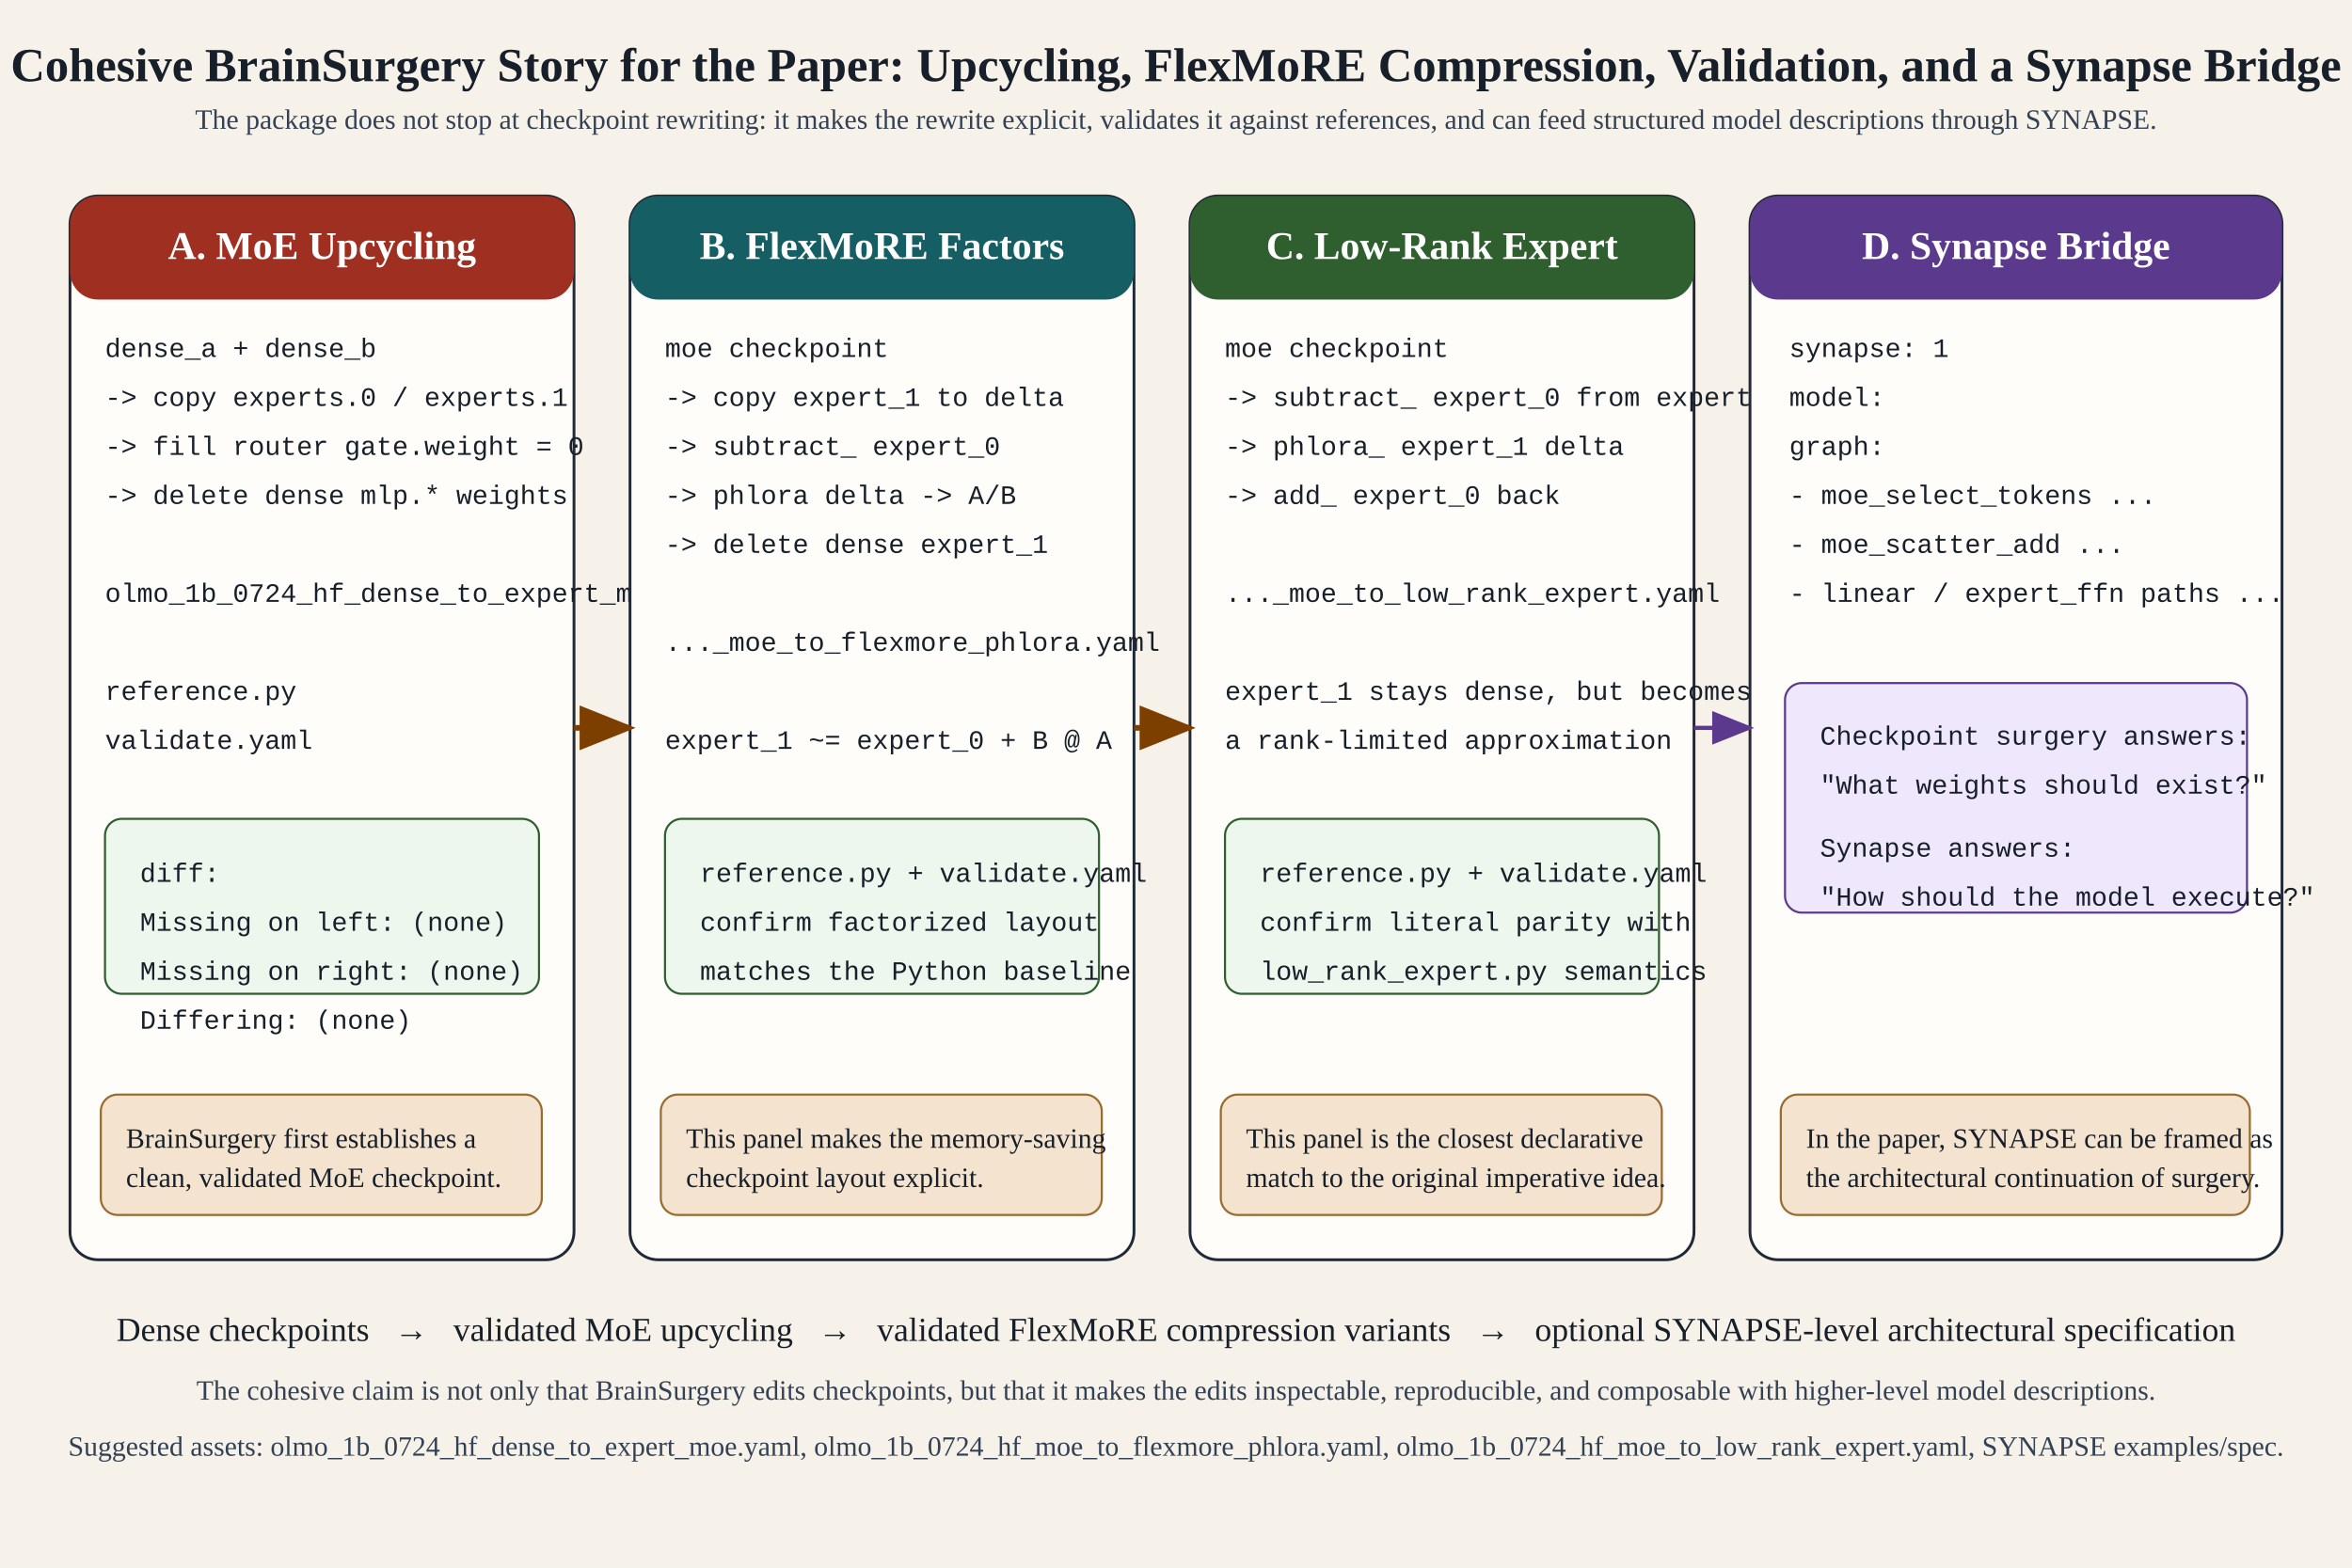
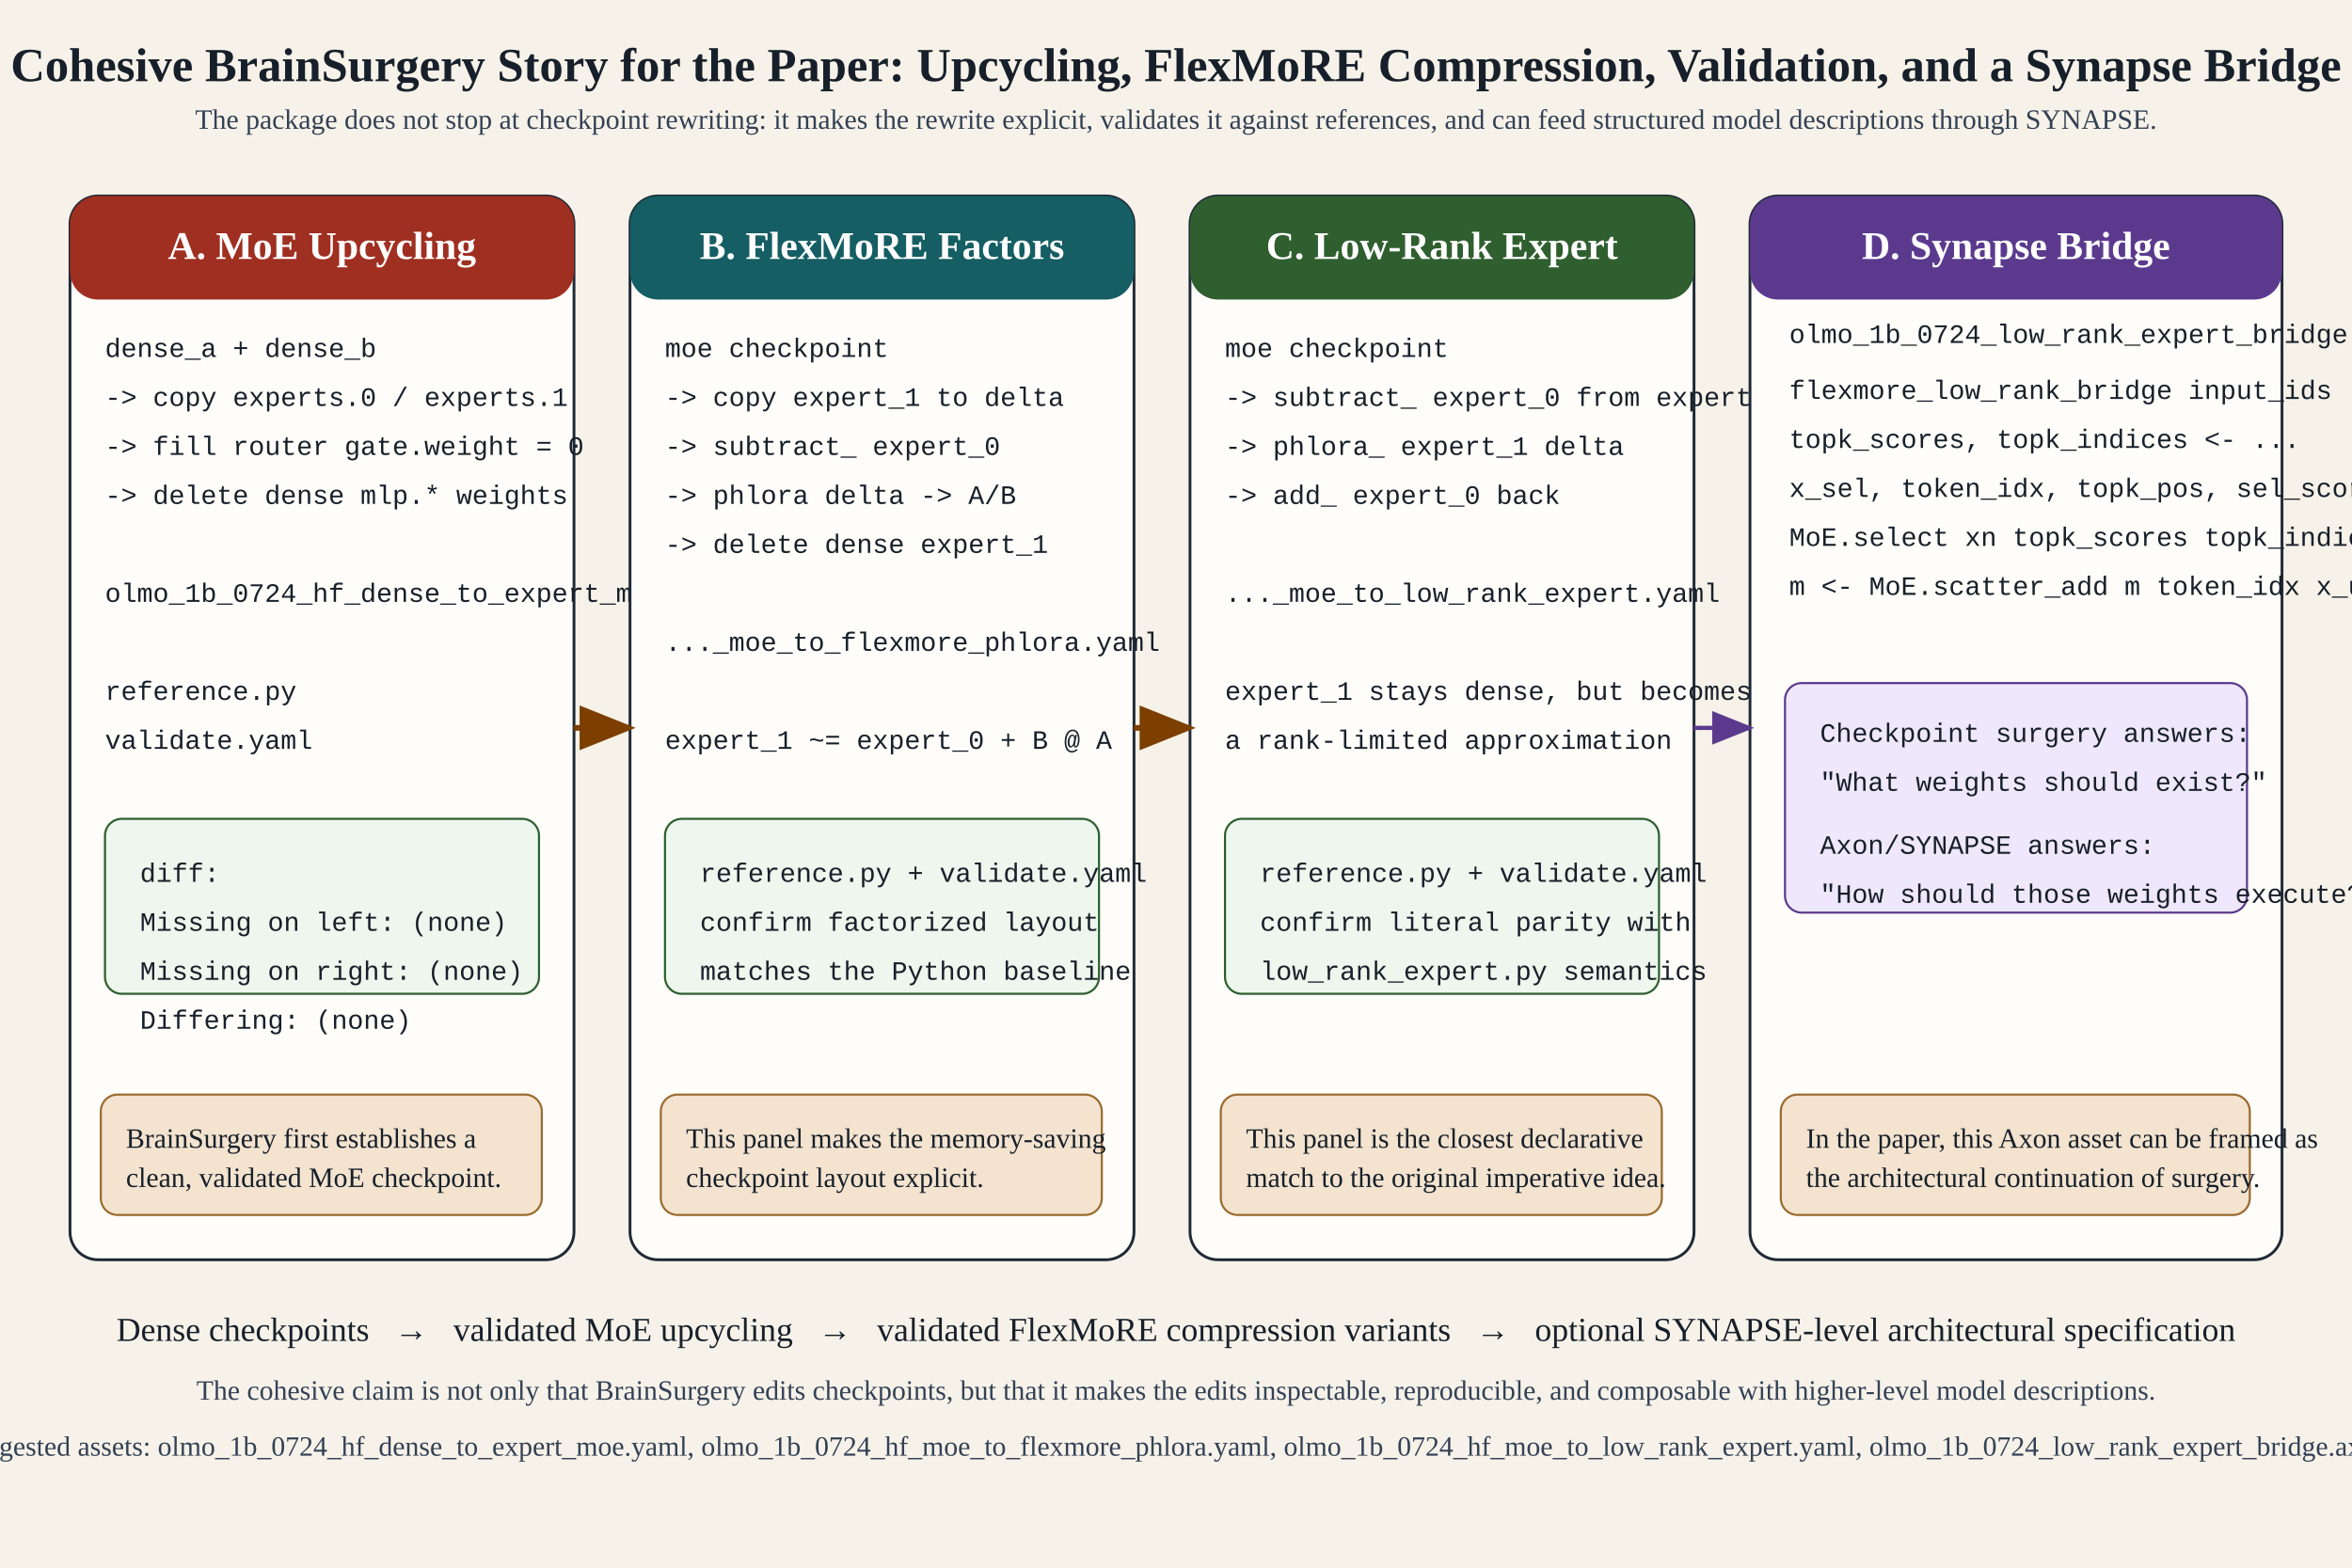
<svg xmlns="http://www.w3.org/2000/svg" width="1680" height="1120" viewBox="0 0 1680 1120" role="img" aria-labelledby="title desc">
  <defs>
    <style>
      .bg { fill: #f7f2e9; }
      .panel { fill: #fffdf9; stroke: #1f2937; stroke-width: 2; rx: 20; ry: 20; }
      .header-a { fill: #9f2f21; }
      .header-b { fill: #155e63; }
      .header-c { fill: #2f5f2f; }
      .header-d { fill: #5b3a8e; }
      .title { font-family: Georgia, "Times New Roman", serif; font-size: 28px; font-weight: 700; fill: #ffffff; }
      .label { font-family: Georgia, "Times New Roman", serif; font-size: 24px; font-weight: 700; fill: #17202a; }
      .body { font-family: "Courier New", monospace; font-size: 19px; fill: #17202a; }
      .small { font-family: Georgia, "Times New Roman", serif; font-size: 20px; fill: #334155; }
      .caption { font-family: Georgia, "Times New Roman", serif; font-size: 24px; fill: #17202a; }
      .bullet { font-family: Georgia, "Times New Roman", serif; font-size: 20px; fill: #17202a; }
      .callout { fill: #f3e3cf; stroke: #9a6b2f; stroke-width: 1.5; rx: 12; ry: 12; }
      .okbox { fill: #edf7ed; stroke: #2f5f2f; stroke-width: 1.5; rx: 12; ry: 12; }
      .bridge { fill: #efe7fb; stroke: #5b3a8e; stroke-width: 1.5; rx: 12; ry: 12; }
      .arrow { stroke: #7c3f00; stroke-width: 4; fill: none; marker-end: url(#arrowhead); }
      .arrow-soft { stroke: #5b3a8e; stroke-width: 3; fill: none; marker-end: url(#arrowhead-soft); }
    </style>
    <marker id="arrowhead" markerWidth="10" markerHeight="8" refX="9" refY="4" orient="auto">
      <polygon points="0,0 10,4 0,8" fill="#7c3f00" />
    </marker>
    <marker id="arrowhead-soft" markerWidth="10" markerHeight="8" refX="9" refY="4" orient="auto">
      <polygon points="0,0 10,4 0,8" fill="#5b3a8e" />
    </marker>
  </defs>
  <rect class="bg" x="0" y="0" width="1680" height="1120" />
  <text x="840" y="58" text-anchor="middle" class="label" style="font-size:34px;">
    Cohesive BrainSurgery Story for the Paper: Upcycling, FlexMoRE Compression, Validation, and a Synapse Bridge
  </text>
  <text x="840" y="92" text-anchor="middle" class="small">
    The package does not stop at checkpoint rewriting: it makes the rewrite explicit, validates it against references, and can feed structured model descriptions through SYNAPSE.
  </text>
  <rect class="panel" x="50" y="140" width="360" height="760" />
  <rect class="header-a" x="50" y="140" width="360" height="74" rx="20" ry="20" />
  <text x="230" y="185" text-anchor="middle" class="title">A. MoE Upcycling</text>
  <text x="75" y="255" class="body">dense_a + dense_b</text>
  <text x="75" y="290" class="body">  -&gt; copy experts.0 / experts.1</text>
  <text x="75" y="325" class="body">  -&gt; fill router gate.weight = 0</text>
  <text x="75" y="360" class="body">  -&gt; delete dense mlp.* weights</text>
  <text x="75" y="430" class="body">olmo_1b_0724_hf_dense_to_expert_moe.yaml</text>
  <text x="75" y="500" class="body">reference.py</text>
  <text x="75" y="535" class="body">validate.yaml</text>
  <rect class="okbox" x="75" y="585" width="310" height="125" />
  <text x="100" y="630" class="body">diff:</text>
  <text x="100" y="665" class="body">  Missing on left:  (none)</text>
  <text x="100" y="700" class="body">  Missing on right: (none)</text>
  <text x="100" y="735" class="body">  Differing:        (none)</text>
  <rect class="callout" x="72" y="782" width="315" height="86" />
  <text x="90" y="820" class="bullet">BrainSurgery first establishes a</text>
  <text x="90" y="848" class="bullet">clean, validated MoE checkpoint.</text>
  <rect class="panel" x="450" y="140" width="360" height="760" />
  <rect class="header-b" x="450" y="140" width="360" height="74" rx="20" ry="20" />
  <text x="630" y="185" text-anchor="middle" class="title">B. FlexMoRE Factors</text>
  <text x="475" y="255" class="body">moe checkpoint</text>
  <text x="475" y="290" class="body">  -&gt; copy expert_1 to delta</text>
  <text x="475" y="325" class="body">  -&gt; subtract_ expert_0</text>
  <text x="475" y="360" class="body">  -&gt; phlora delta -&gt; A/B</text>
  <text x="475" y="395" class="body">  -&gt; delete dense expert_1</text>
  <text x="475" y="465" class="body">..._moe_to_flexmore_phlora.yaml</text>
  <text x="475" y="535" class="body">expert_1 ~= expert_0 + B @ A</text>
  <rect class="okbox" x="475" y="585" width="310" height="125" />
  <text x="500" y="630" class="body">reference.py + validate.yaml</text>
  <text x="500" y="665" class="body">confirm factorized layout</text>
  <text x="500" y="700" class="body">matches the Python baseline</text>
  <rect class="callout" x="472" y="782" width="315" height="86" />
  <text x="490" y="820" class="bullet">This panel makes the memory-saving</text>
  <text x="490" y="848" class="bullet">checkpoint layout explicit.</text>
  <rect class="panel" x="850" y="140" width="360" height="760" />
  <rect class="header-c" x="850" y="140" width="360" height="74" rx="20" ry="20" />
  <text x="1030" y="185" text-anchor="middle" class="title">C. Low-Rank Expert</text>
  <text x="875" y="255" class="body">moe checkpoint</text>
  <text x="875" y="290" class="body">  -&gt; subtract_ expert_0 from expert_1</text>
  <text x="875" y="325" class="body">  -&gt; phlora_ expert_1 delta</text>
  <text x="875" y="360" class="body">  -&gt; add_ expert_0 back</text>
  <text x="875" y="430" class="body">..._moe_to_low_rank_expert.yaml</text>
  <text x="875" y="500" class="body">expert_1 stays dense, but becomes</text>
  <text x="875" y="535" class="body">a rank-limited approximation</text>
  <rect class="okbox" x="875" y="585" width="310" height="125" />
  <text x="900" y="630" class="body">reference.py + validate.yaml</text>
  <text x="900" y="665" class="body">confirm literal parity with</text>
  <text x="900" y="700" class="body">low_rank_expert.py semantics</text>
  <rect class="callout" x="872" y="782" width="315" height="86" />
  <text x="890" y="820" class="bullet">This panel is the closest declarative</text>
  <text x="890" y="848" class="bullet">match to the original imperative idea.</text>
  <rect class="panel" x="1250" y="140" width="380" height="760" />
  <rect class="header-d" x="1250" y="140" width="380" height="74" rx="20" ry="20" />
  <text x="1440" y="185" text-anchor="middle" class="title">D. Synapse Bridge</text>
-   <text x="1278" y="255" class="body">synapse: 1</text>
-   <text x="1278" y="290" class="body">model:</text>
-   <text x="1278" y="325" class="body">  graph:</text>
-   <text x="1278" y="360" class="body">    - moe_select_tokens ...</text>
-   <text x="1278" y="395" class="body">    - moe_scatter_add ...</text>
-   <text x="1278" y="430" class="body">    - linear / expert_ffn paths ...</text>
+   <text x="1278" y="245" class="body">olmo_1b_0724_low_rank_expert_bridge.axon</text>
+   <text x="1278" y="285" class="body">flexmore_low_rank_bridge input_ids ... = do</text>
+   <text x="1278" y="320" class="body">  topk_scores, topk_indices &lt;- ...</text>
+   <text x="1278" y="355" class="body">  x_sel, token_idx, topk_pos, sel_scores &lt;-</text>
+   <text x="1278" y="390" class="body">    MoE.select xn topk_scores topk_indices ...</text>
+   <text x="1278" y="425" class="body">  m &lt;- MoE.scatter_add m token_idx x_upd ...</text>
  <rect class="bridge" x="1275" y="488" width="330" height="164" />
-   <text x="1300" y="532" class="body">Checkpoint surgery answers:</text>
-   <text x="1300" y="567" class="body">  "What weights should exist?"</text>
-   <text x="1300" y="612" class="body">Synapse answers:</text>
-   <text x="1300" y="647" class="body">  "How should the model execute?"</text>
+   <text x="1300" y="530" class="body">Checkpoint surgery answers:</text>
+   <text x="1300" y="565" class="body">  "What weights should exist?"</text>
+   <text x="1300" y="610" class="body">Axon/SYNAPSE answers:</text>
+   <text x="1300" y="645" class="body">  "How should those weights execute?"</text>
  <rect class="callout" x="1272" y="782" width="335" height="86" />
-   <text x="1290" y="820" class="bullet">In the paper, SYNAPSE can be framed as</text>
+   <text x="1290" y="820" class="bullet">In the paper, this Axon asset can be framed as</text>
  <text x="1290" y="848" class="bullet">the architectural continuation of surgery.</text>
  <path class="arrow" d="M 410 520 C 430 520, 432 520, 450 520" />
  <path class="arrow" d="M 810 520 C 830 520, 832 520, 850 520" />
  <path class="arrow-soft" d="M 1210 520 C 1230 520, 1232 520, 1250 520" />
  <text x="840" y="958" text-anchor="middle" class="caption">
    Dense checkpoints
      →  
    validated MoE upcycling
      →  
    validated FlexMoRE compression variants
      →  
    optional SYNAPSE-level architectural specification
  </text>
  <text x="840" y="1000" text-anchor="middle" class="small">
    The cohesive claim is not only that BrainSurgery edits checkpoints, but that it makes the edits inspectable, reproducible, and composable with higher-level model descriptions.
  </text>
  <text x="840" y="1040" text-anchor="middle" class="small">
-     Suggested assets: olmo_1b_0724_hf_dense_to_expert_moe.yaml, olmo_1b_0724_hf_moe_to_flexmore_phlora.yaml, olmo_1b_0724_hf_moe_to_low_rank_expert.yaml, SYNAPSE examples/spec.
+     Suggested assets: olmo_1b_0724_hf_dense_to_expert_moe.yaml, olmo_1b_0724_hf_moe_to_flexmore_phlora.yaml, olmo_1b_0724_hf_moe_to_low_rank_expert.yaml, olmo_1b_0724_low_rank_expert_bridge.axon.
  </text>
</svg>
